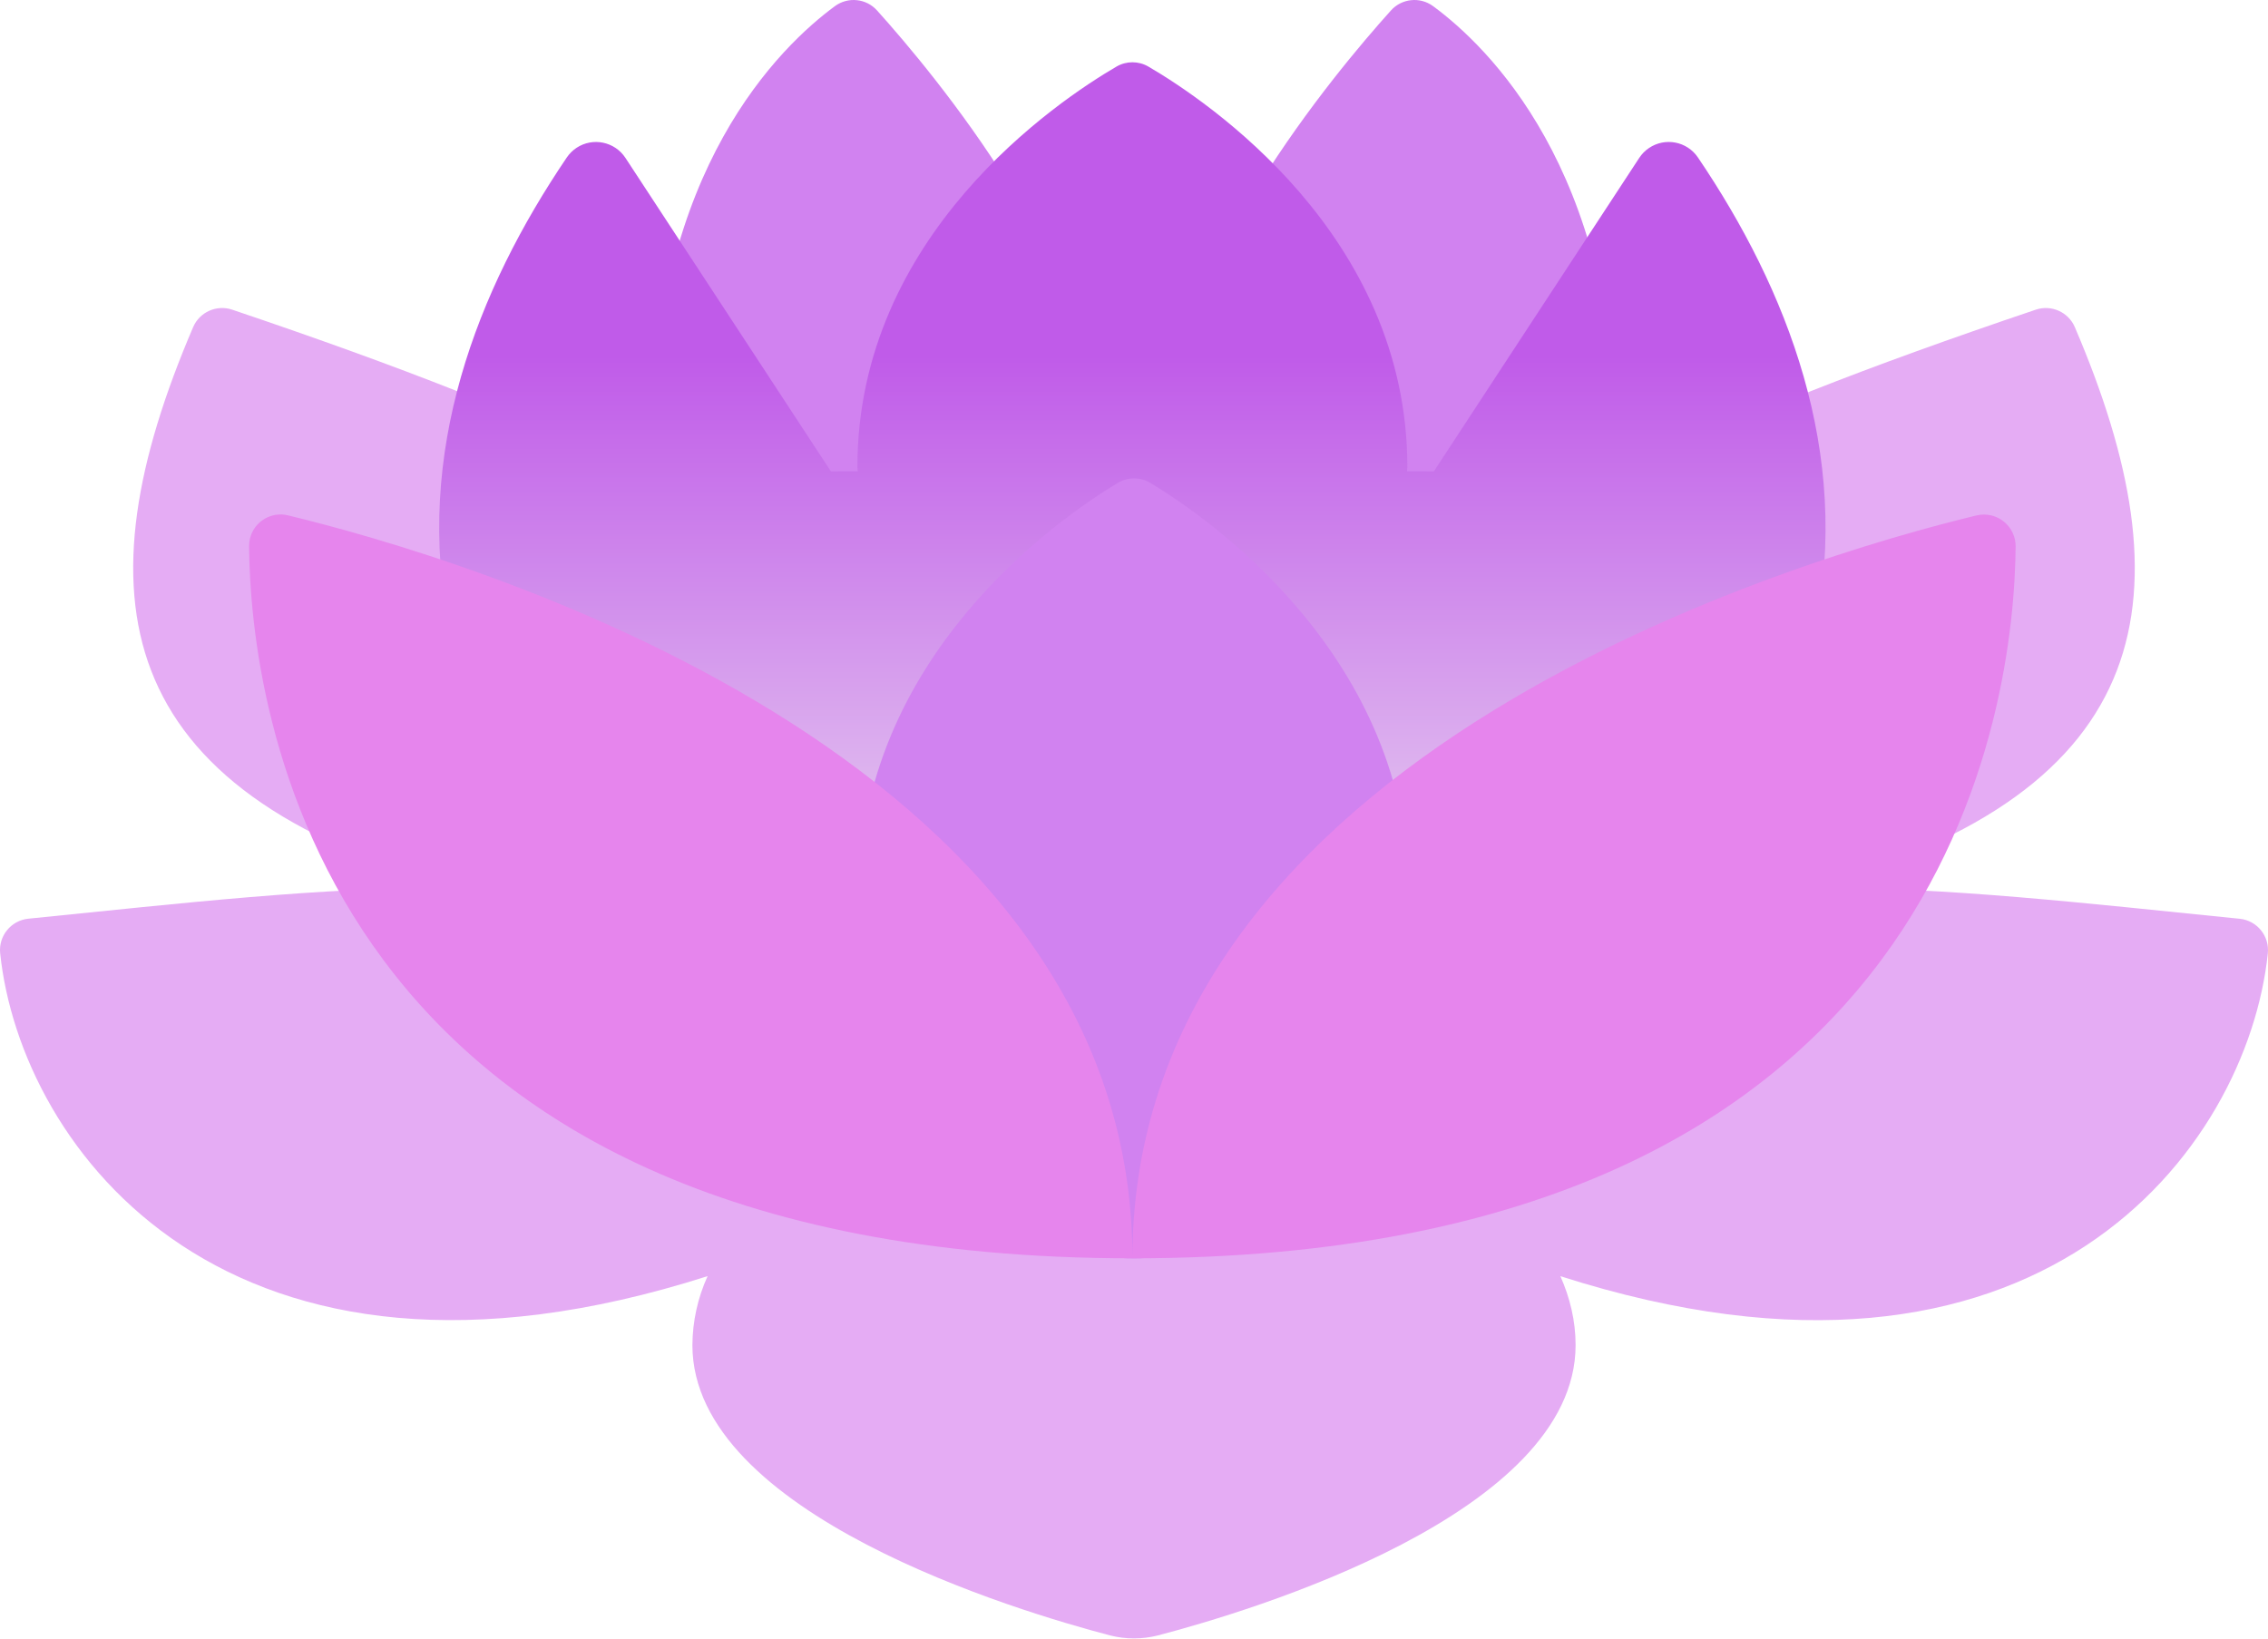
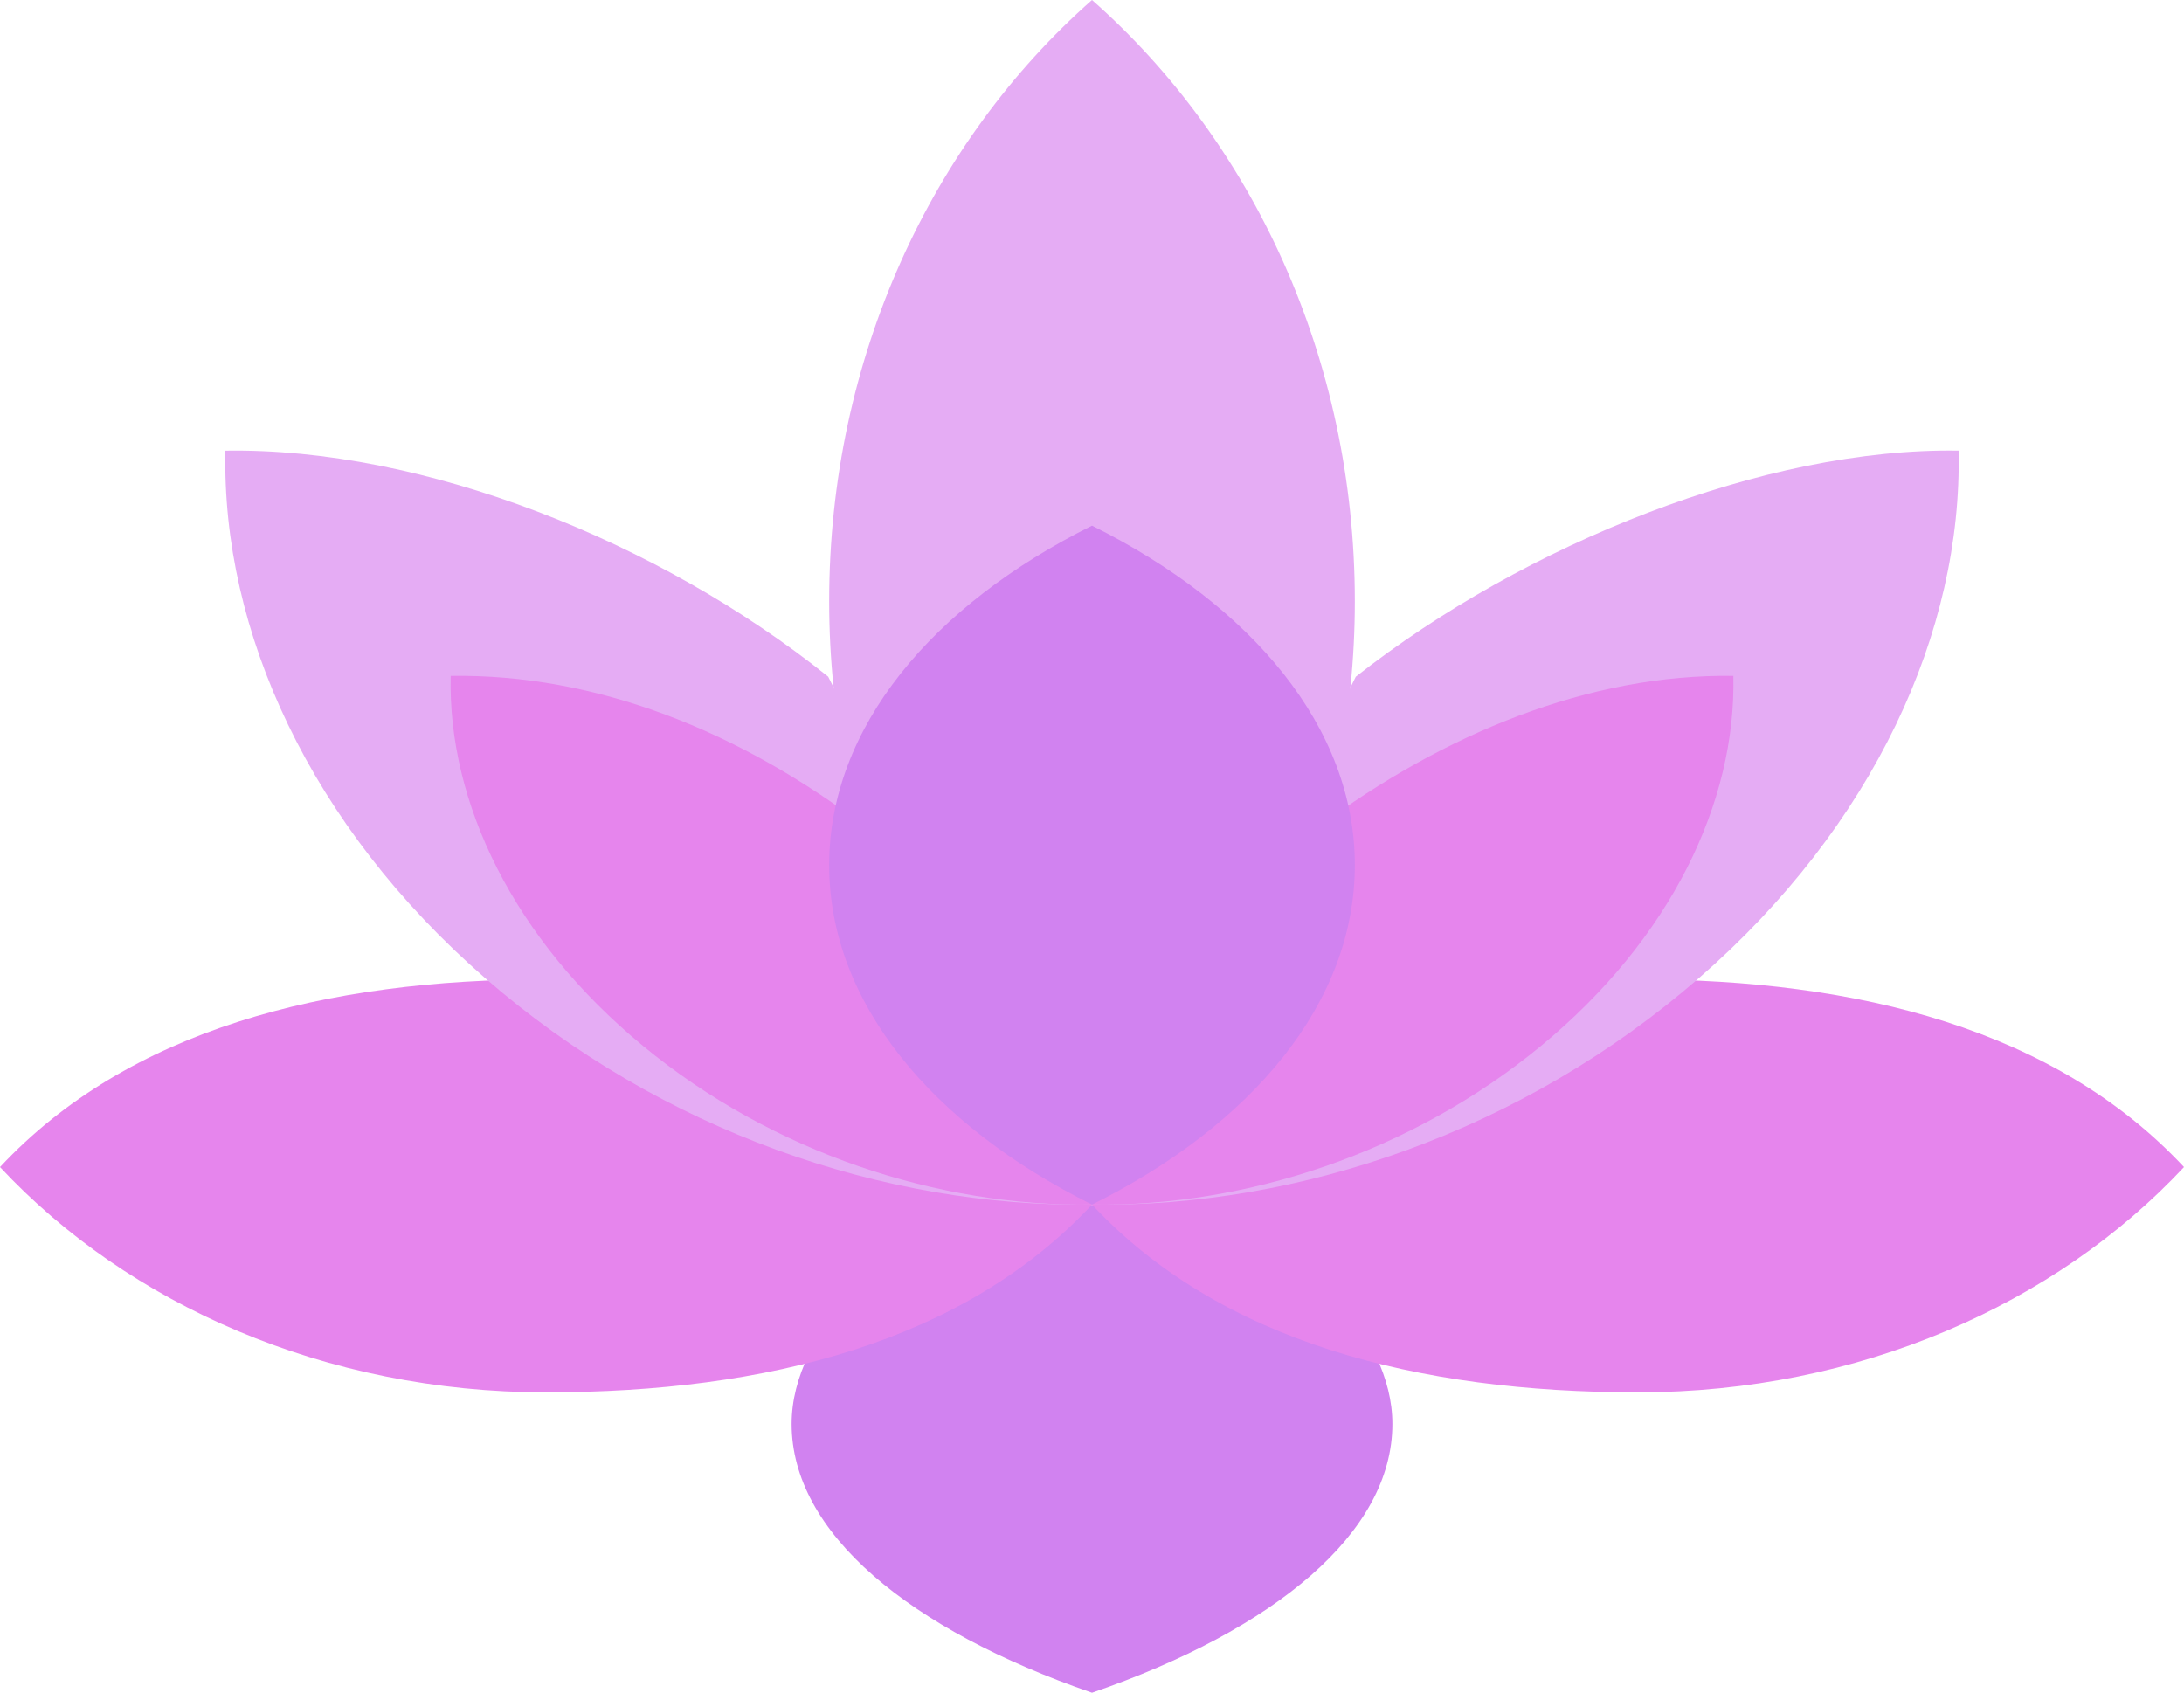
- <svg xmlns="http://www.w3.org/2000/svg" viewBox="0 0 692 500">
-   <defs>
-     <linearGradient id="b" x1="467.5" x2="467.5" y1="1550" y2="1241" gradientUnits="userSpaceOnUse" spreadMethod="reflect">
-       <stop offset="0" stop-color="#f2f2f2" />
-       <stop offset=".71" stop-color="#c05be9" />
-       <stop offset="1" stop-color="#c05be9" />
-     </linearGradient>
-   </defs>
-   <g transform="translate(-122, -1222)">
-     <g fill-rule="evenodd">
-       <path fill="#d182f0" d="M415.522 1493c-52.208 0-94.522-54.66-94.522-136.09 0-83.22 39.176-120.85 55.751-133.04a9.614 9.614 0 0 1 12.84 1.31c17.153 19.05 67.917 79.71 67.917 130.6 0 81.44 10.165 137.22-41.986 137.22m104.956 0c52.209 0 94.522-54.66 94.522-136.09 0-83.22-39.176-120.85-55.751-133.04a9.614 9.614 0 0 0-12.84 1.31c-17.152 19.05-67.917 79.71-67.917 130.6 0 81.44-10.165 137.22 41.986 137.22" />
-       <path fill="#e5acf4" d="M468 1513.05c-99.512-100.98-63.942-125.27-275.132-196.54-4.755-1.61-9.951.7-11.934 5.31-34.724 81.09-26.351 141.55 80.861 171.07-41.21-.26-84.557 4.79-131.137 9.47-5.288.53-9.143 5.25-8.609 10.53l.005.05c6.256 59.61 69.62 145.24 215.848 98.5a51.5 51.5 0 0 0-4.639 21.06c0 51.61 99.398 81.25 127.423 88.58a29.46 29.46 0 0 0 14.628 0c28.026-7.33 127.423-36.97 127.423-88.58 0-7.44-1.713-14.44-4.639-21.04 146.209 46.74 209.573-38.89 215.848-98.5.559-5.29-3.274-10.02-8.559-10.58h-.045c-46.58-4.68-89.908-9.75-131.137-9.47 107.212-29.52 115.566-89.98 80.861-171.07a9.624 9.624 0 0 0-11.933-5.33c-211.191 71.25-175.62 95.56-275.133 196.54" />
-       <path fill="url(#b)" d="M640.061 1270.05c-3.342-4.93-10.039-6.21-14.957-2.86a10.7 10.7 0 0 0-2.944 2.99l-62.662 95.66-8.19-.02c0-.44.096-.85.096-1.29 0-70.9-61.182-111.8-79.045-122.23a9.66 9.66 0 0 0-9.671 0c-17.862 10.43-79.082 51.33-79.082 122.23 0 .44.096.85.096 1.29l-8.191.02-62.682-95.66c-3.273-4.97-9.951-6.35-14.916-3.07a10.8 10.8 0 0 0-2.984 2.96c-27.246 40.22-46.877 90.1-35.763 144.07 21.111 102.64 112.788 153.17 208.368 130.52 95.521 22.65 187.198-27.86 208.31-130.52 11.094-53.99-8.537-103.87-35.783-144.09" />
-       <path fill="#d182f0" d="M468.019 1606c-46.408 0-84.019-44.4-84.019-110.52 0-73.01 60.96-115.21 79.034-126.1a9.7 9.7 0 0 1 9.971 0C491.06 1380.29 552 1422.47 552 1495.5c0 66.1-37.611 110.5-83.981 110.5" />
-       <path fill="#e685ed" d="M737 1388.73a9.677 9.677 0 0 0-9.661-9.7c-.746 0-1.49.08-2.216.25-51.397 12.4-256.949 71.63-257.603 225.99-.674-154.36-206.225-213.59-257.623-225.99-5.152-1.27-10.354 1.89-11.62 7.04-.194.79-.287 1.6-.276 2.41.404 47.2 19.231 217.23 269.461 217.27h.077c250.231-.04 269.057-170.07 269.461-217.27" />
-     </g>
+ <svg xmlns="http://www.w3.org/2000/svg" width="698" height="541" xml:space="preserve" overflow="hidden">
+   <g transform="translate(-246 -1101)">
+     <path d="M504.425 1534C500.998 1541.15 499 1548.52 499 1556.1 499 1590.86 536.497 1621.83 595 1642 653.503 1621.83 691 1590.86 691 1556.1 691 1548.76 689.112 1541.63 685.894 1534.69L594.995 1486 504.425 1534Z" fill="#D182F0" fill-rule="evenodd" />
+     <path d="M769.5 1414 420.5 1414C349.9 1414 286.982 1430.12 246 1474 286.982 1517.88 349.9 1546 420.5 1546 491.1 1546 554.018 1529.88 595 1486 635.982 1529.88 698.9 1546 769.5 1546 840.1 1546 903.018 1517.88 944 1474 903.02 1430.12 840.102 1414 769.5 1414Z" fill="#E685ED" fill-rule="evenodd" />
+     <path d="M595 1101C543.81 1146.14 511 1215.43 511 1293.19 511 1311.68 512.91 1329.67 516.428 1347L673.574 1347C677.092 1329.67 679 1311.68 679 1293.19 679 1215.43 646.19 1146.14 595 1101Z" fill="#E5ACF4" fill-rule="evenodd" />
+     <path d="M510.696 1317.28C456.14 1273.57 380.79 1244.01 318.039 1245.03 316.804 1302.68 345.098 1364.94 401.127 1413.68 457.157 1462.42 528.722 1487.04 595 1485.97" fill="#E5ACF4" fill-rule="evenodd" />
+     <path d="M595 1485.97C661.278 1487.04 732.845 1462.42 788.873 1413.68 844.901 1364.94 873.195 1302.68 871.962 1245.02 810.071 1244.02 733.46 1274.76 679.305 1317.28" fill="#E5ACF4" fill-rule="evenodd" />
+     <path d="M390.029 1317.02C389.115 1357.45 410.055 1401.11 451.52 1435.29 492.985 1469.47 545.95 1486.73 595 1485.98L522.648 1365.27C482.273 1334.62 436.469 1316.31 390.029 1317.02Z" fill="#E685ED" fill-rule="evenodd" />
+     <path d="M667.354 1365.27 595 1485.98C644.05 1486.73 697.016 1469.47 738.481 1435.29 779.946 1401.11 800.885 1357.45 799.972 1317.02 754.17 1316.32 707.432 1335.45 667.354 1365.27Z" fill="#E685ED" fill-rule="evenodd" />
+     <path d="M511 1377.5C511 1421.4 543.81 1460.52 595 1486 646.19 1460.52 679 1421.4 679 1377.5 679 1333.6 646.19 1294.48 595 1269 543.81 1294.48 511 1333.6 511 1377.5Z" fill="#D182F0" fill-rule="evenodd" />
  </g>
</svg>
